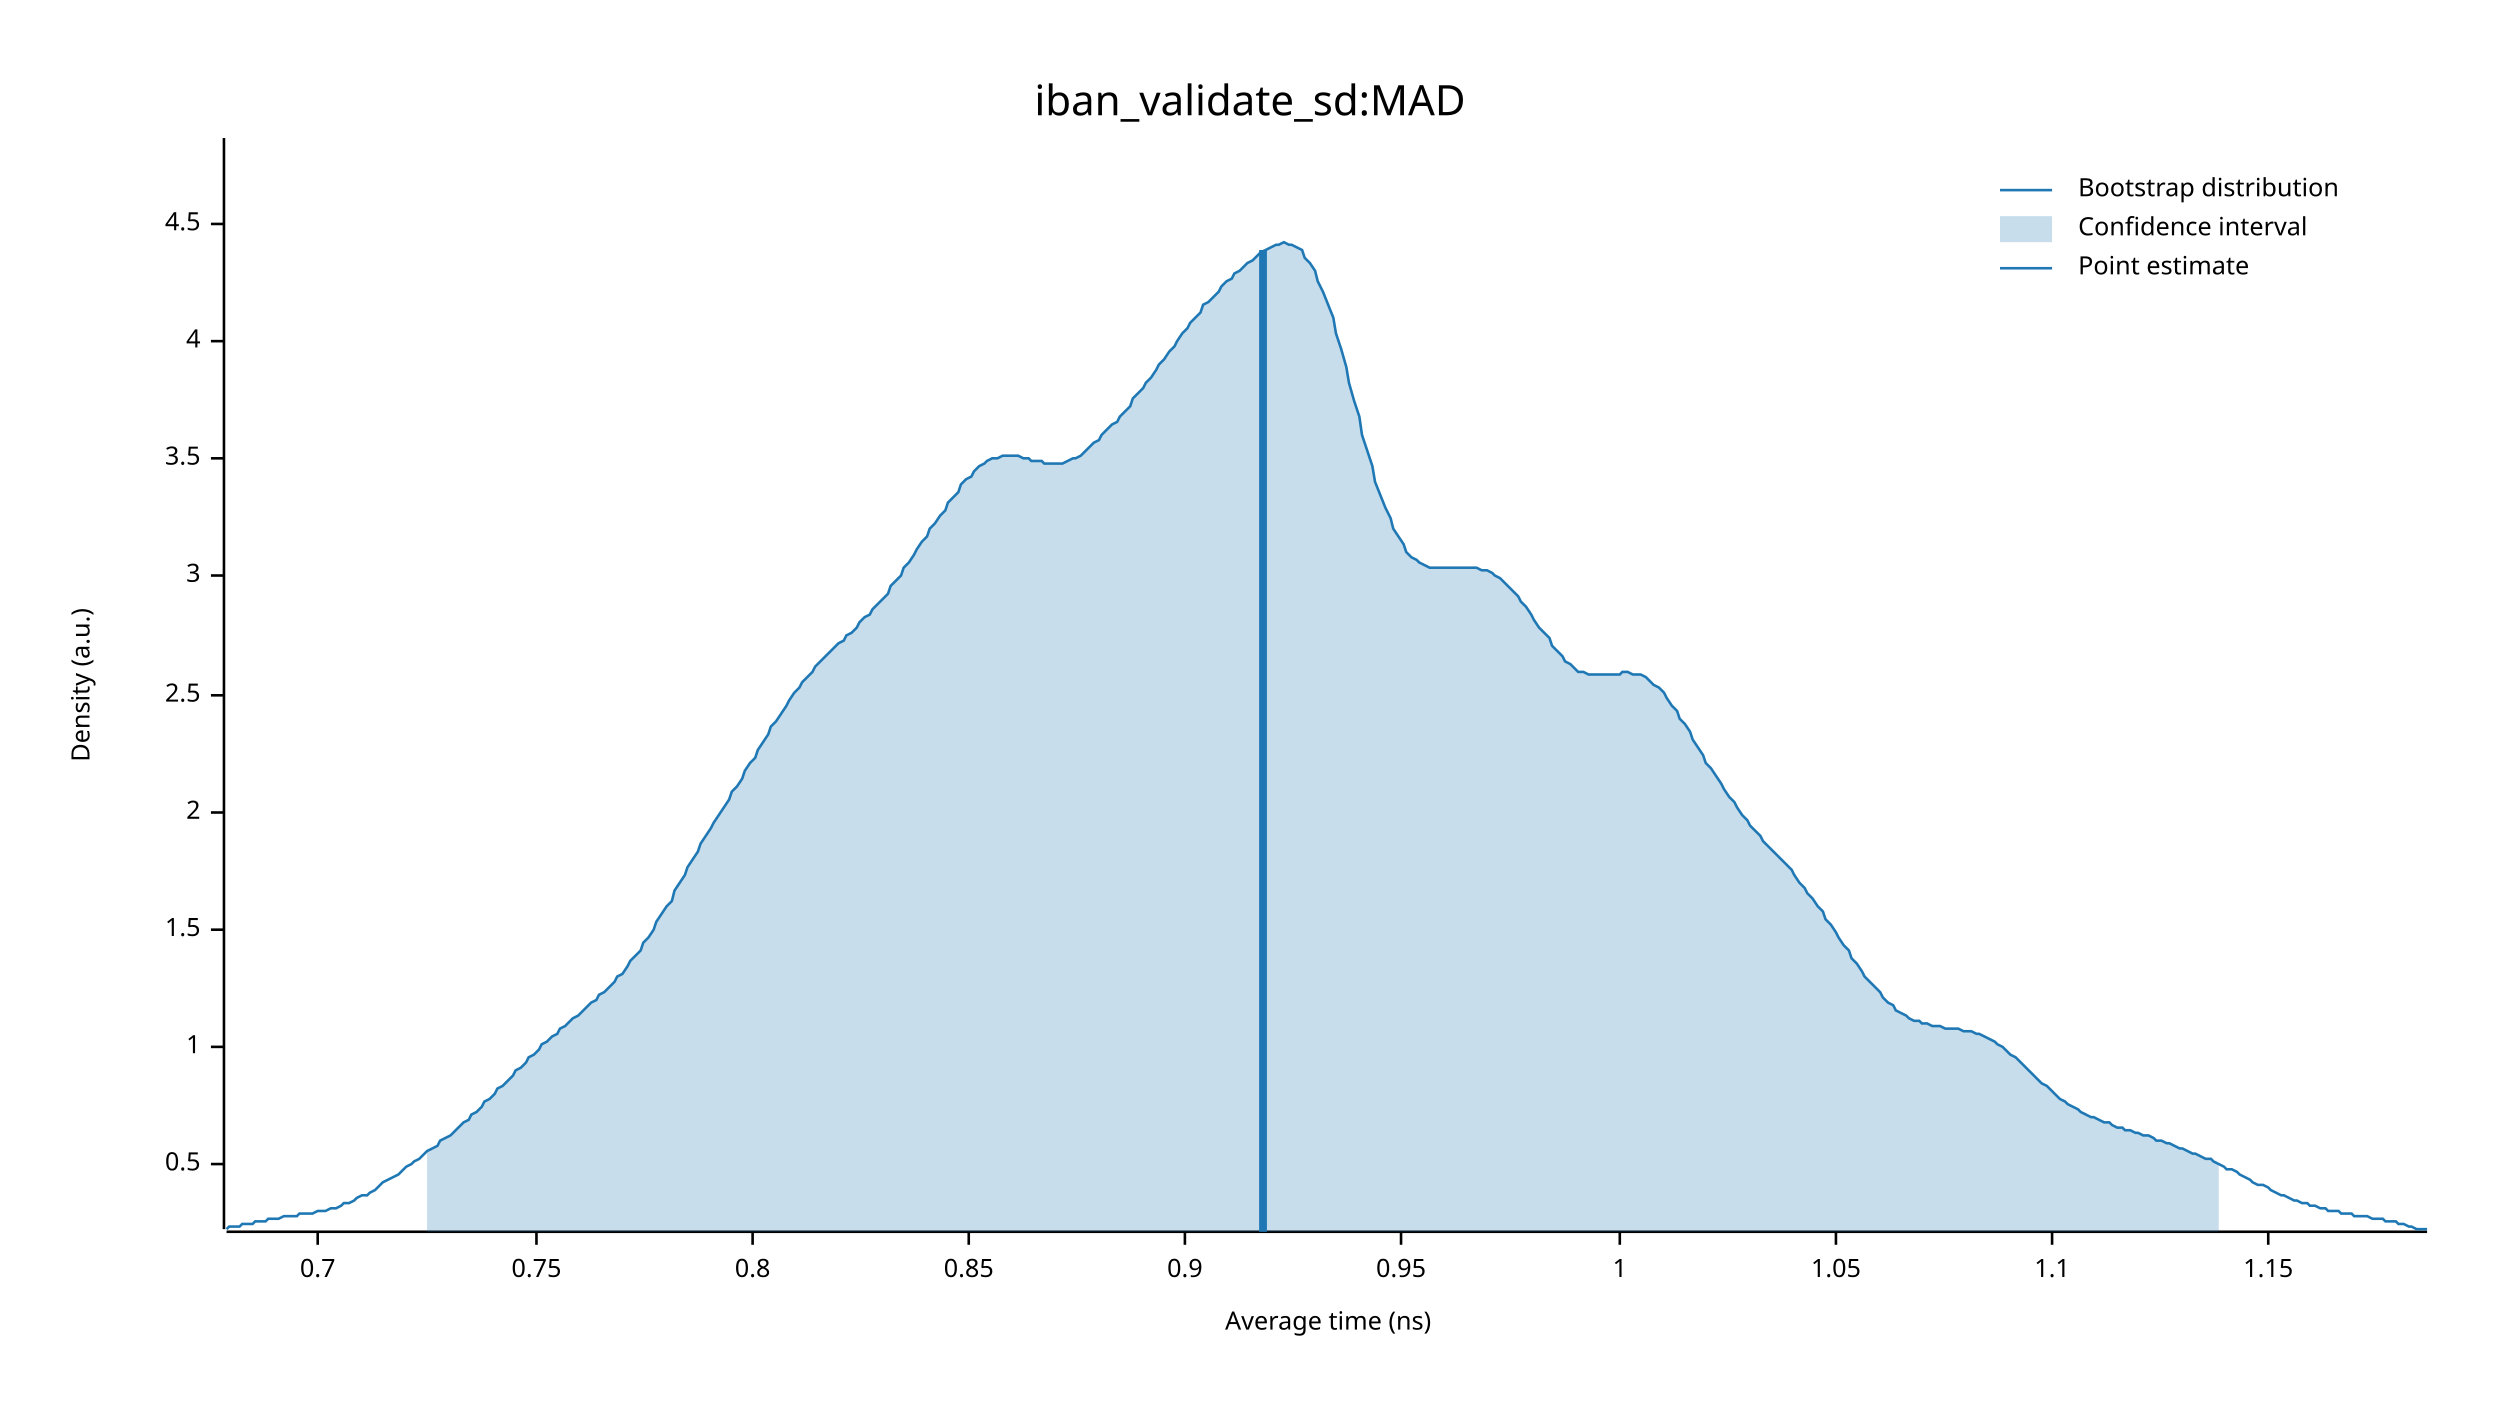
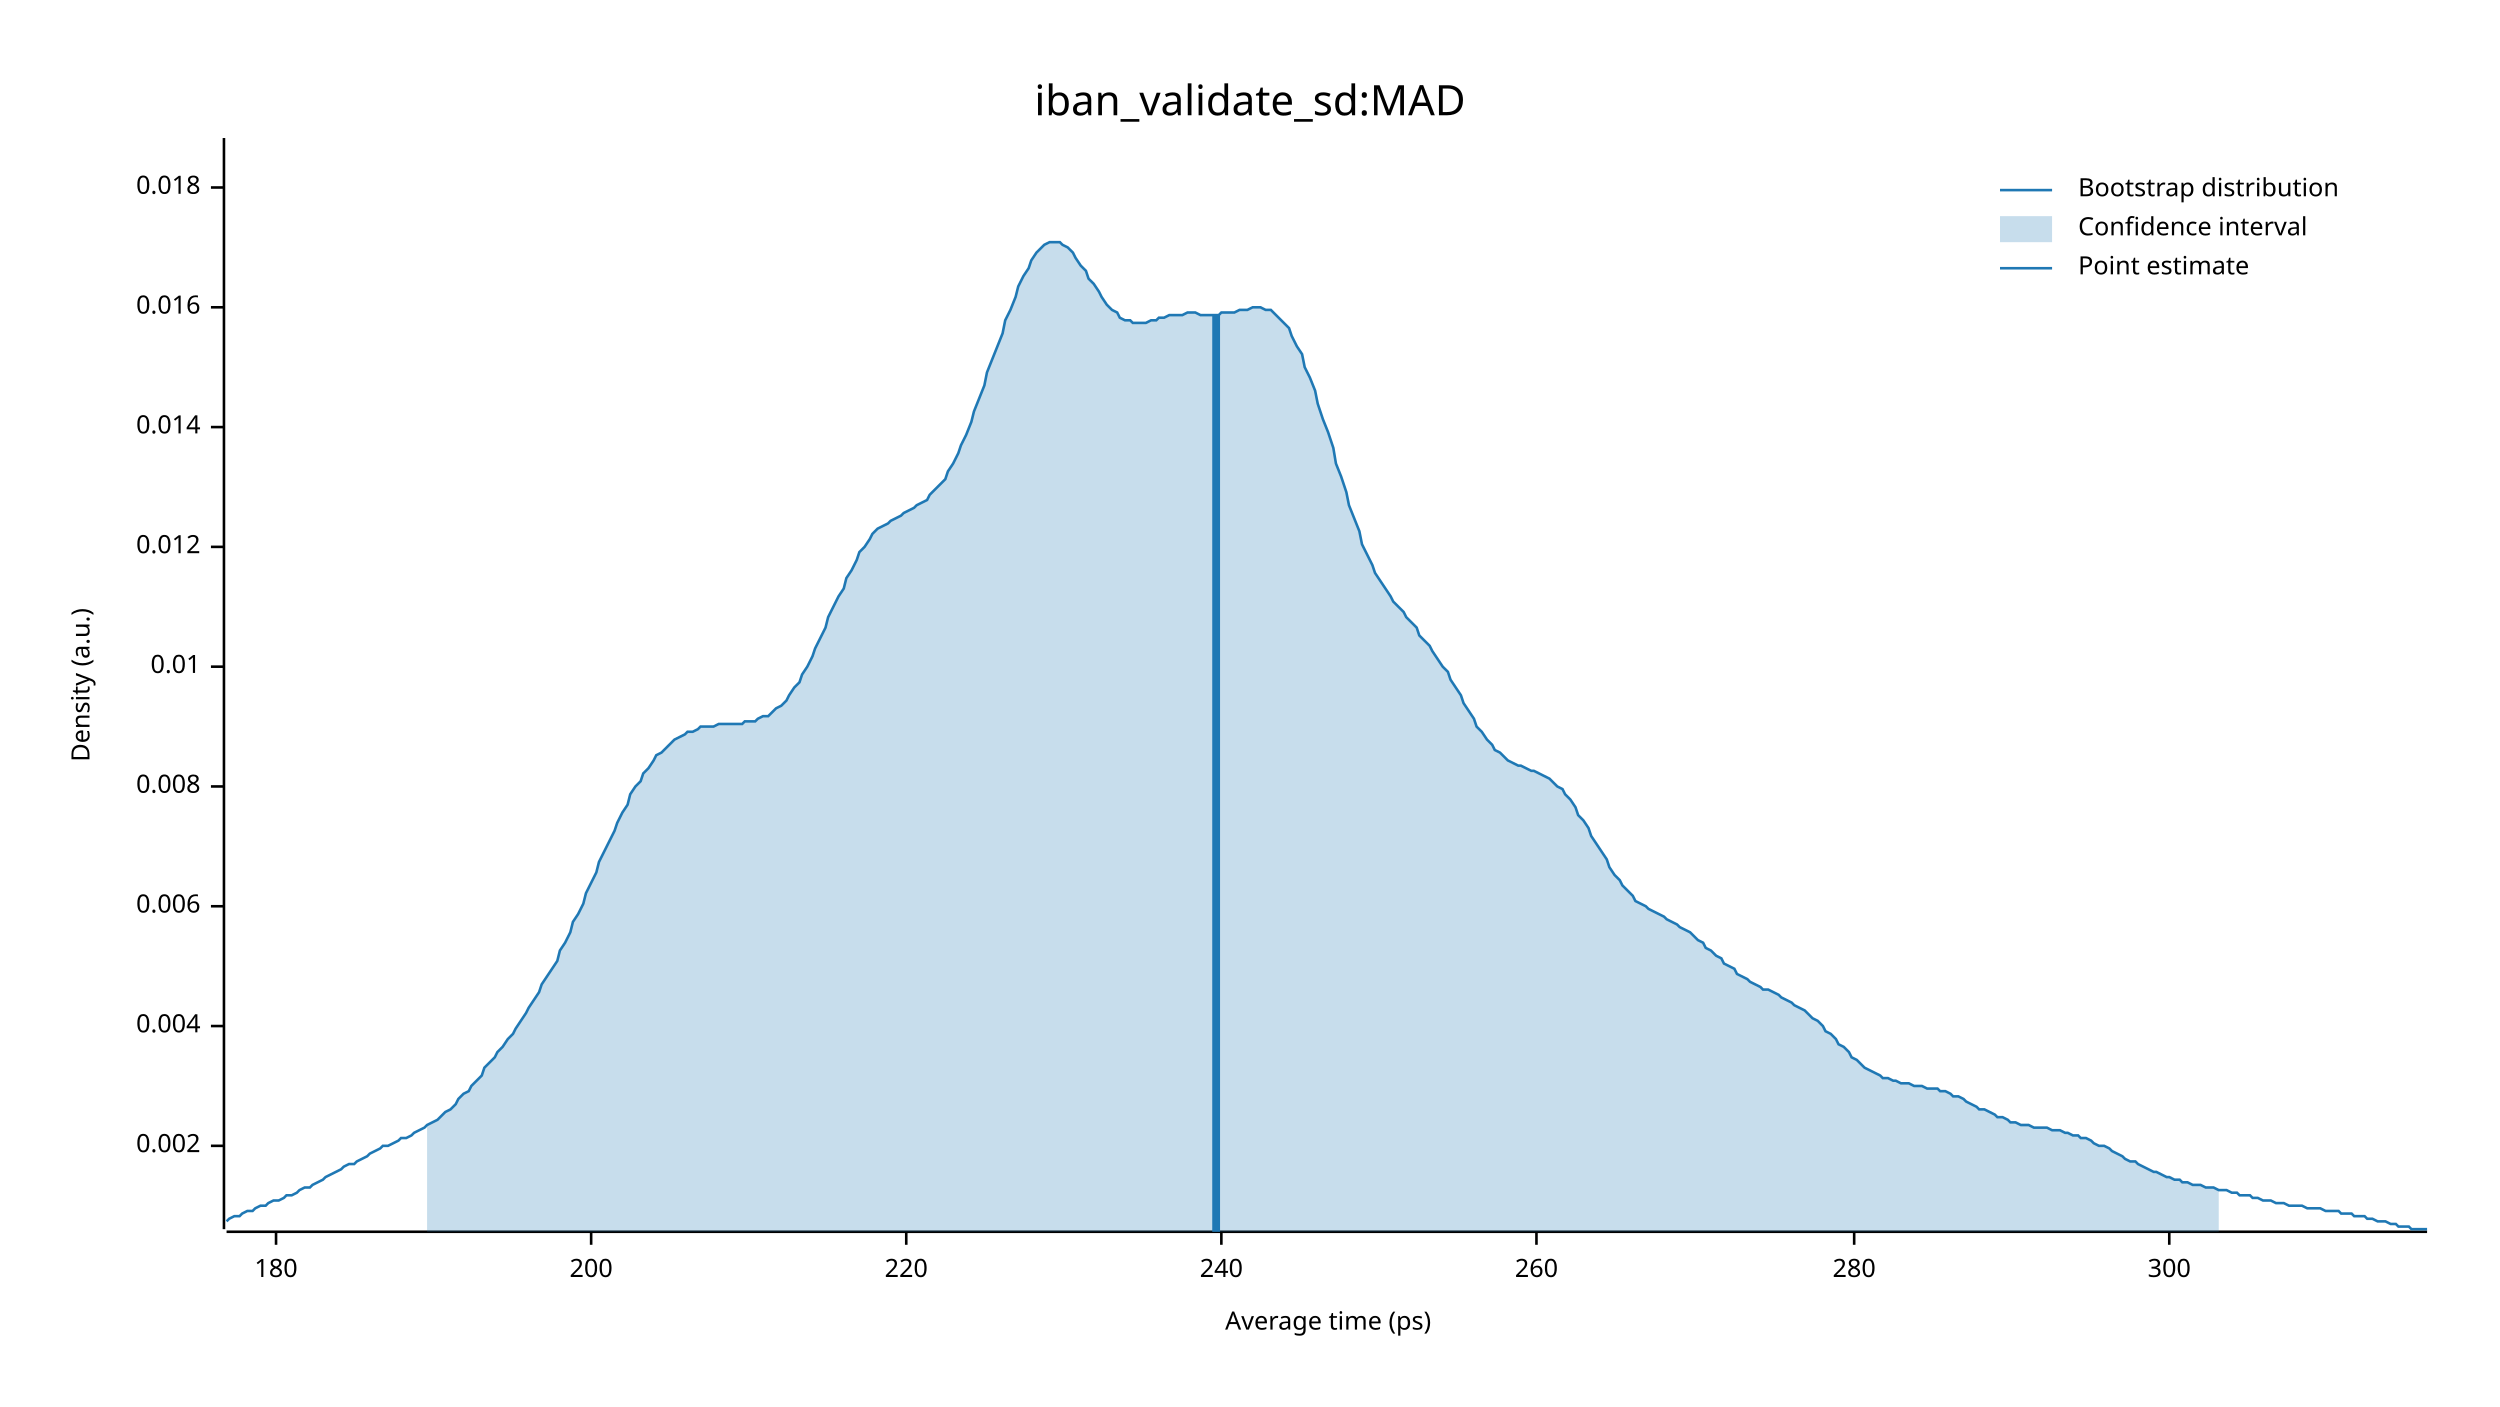
<svg xmlns="http://www.w3.org/2000/svg" width="960" height="540" viewBox="0 0 960 540">
  <text x="480" y="32" dy="0.76em" text-anchor="middle" font-family="sans-serif" font-size="16.129" opacity="1" fill="#000000">
iban_validate_sd:MAD
</text>
  <text x="27" y="263" dy="0.76em" text-anchor="middle" font-family="sans-serif" font-size="9.677" opacity="1" fill="#000000" transform="rotate(270, 27, 263)">
Density (a.u.)
</text>
  <text x="510" y="513" dy="-0.5ex" text-anchor="middle" font-family="sans-serif" font-size="9.677" opacity="1" fill="#000000">
- Average time (ns)
+ Average time (ps)
</text>
  <polyline fill="none" opacity="1" stroke="#000000" stroke-width="1" points="86,53 86,472 " />
-   <text x="77" y="447" dy="0.5ex" text-anchor="end" font-family="sans-serif" font-size="9.677" opacity="1" fill="#000000">
- 0.5
+   <text x="77" y="440" dy="0.5ex" text-anchor="end" font-family="sans-serif" font-size="9.677" opacity="1" fill="#000000">
+ 0.002
</text>
-   <polyline fill="none" opacity="1" stroke="#000000" stroke-width="1" points="81,447 86,447 " />
-   <text x="77" y="402" dy="0.5ex" text-anchor="end" font-family="sans-serif" font-size="9.677" opacity="1" fill="#000000">
- 1
+   <polyline fill="none" opacity="1" stroke="#000000" stroke-width="1" points="81,440 86,440 " />
+   <text x="77" y="394" dy="0.5ex" text-anchor="end" font-family="sans-serif" font-size="9.677" opacity="1" fill="#000000">
+ 0.004
</text>
-   <polyline fill="none" opacity="1" stroke="#000000" stroke-width="1" points="81,402 86,402 " />
-   <text x="77" y="357" dy="0.5ex" text-anchor="end" font-family="sans-serif" font-size="9.677" opacity="1" fill="#000000">
- 1.5
+   <polyline fill="none" opacity="1" stroke="#000000" stroke-width="1" points="81,394 86,394 " />
+   <text x="77" y="348" dy="0.5ex" text-anchor="end" font-family="sans-serif" font-size="9.677" opacity="1" fill="#000000">
+ 0.006
</text>
-   <polyline fill="none" opacity="1" stroke="#000000" stroke-width="1" points="81,357 86,357 " />
-   <text x="77" y="312" dy="0.5ex" text-anchor="end" font-family="sans-serif" font-size="9.677" opacity="1" fill="#000000">
- 2
+   <polyline fill="none" opacity="1" stroke="#000000" stroke-width="1" points="81,348 86,348 " />
+   <text x="77" y="302" dy="0.5ex" text-anchor="end" font-family="sans-serif" font-size="9.677" opacity="1" fill="#000000">
+ 0.008
</text>
-   <polyline fill="none" opacity="1" stroke="#000000" stroke-width="1" points="81,312 86,312 " />
-   <text x="77" y="267" dy="0.5ex" text-anchor="end" font-family="sans-serif" font-size="9.677" opacity="1" fill="#000000">
- 2.5
+   <polyline fill="none" opacity="1" stroke="#000000" stroke-width="1" points="81,302 86,302 " />
+   <text x="77" y="256" dy="0.5ex" text-anchor="end" font-family="sans-serif" font-size="9.677" opacity="1" fill="#000000">
+ 0.01
</text>
-   <polyline fill="none" opacity="1" stroke="#000000" stroke-width="1" points="81,267 86,267 " />
-   <text x="77" y="221" dy="0.5ex" text-anchor="end" font-family="sans-serif" font-size="9.677" opacity="1" fill="#000000">
- 3
+   <polyline fill="none" opacity="1" stroke="#000000" stroke-width="1" points="81,256 86,256 " />
+   <text x="77" y="210" dy="0.5ex" text-anchor="end" font-family="sans-serif" font-size="9.677" opacity="1" fill="#000000">
+ 0.012
</text>
-   <polyline fill="none" opacity="1" stroke="#000000" stroke-width="1" points="81,221 86,221 " />
-   <text x="77" y="176" dy="0.5ex" text-anchor="end" font-family="sans-serif" font-size="9.677" opacity="1" fill="#000000">
- 3.5
+   <polyline fill="none" opacity="1" stroke="#000000" stroke-width="1" points="81,210 86,210 " />
+   <text x="77" y="164" dy="0.5ex" text-anchor="end" font-family="sans-serif" font-size="9.677" opacity="1" fill="#000000">
+ 0.014
</text>
-   <polyline fill="none" opacity="1" stroke="#000000" stroke-width="1" points="81,176 86,176 " />
-   <text x="77" y="131" dy="0.5ex" text-anchor="end" font-family="sans-serif" font-size="9.677" opacity="1" fill="#000000">
- 4
+   <polyline fill="none" opacity="1" stroke="#000000" stroke-width="1" points="81,164 86,164 " />
+   <text x="77" y="118" dy="0.5ex" text-anchor="end" font-family="sans-serif" font-size="9.677" opacity="1" fill="#000000">
+ 0.016
</text>
-   <polyline fill="none" opacity="1" stroke="#000000" stroke-width="1" points="81,131 86,131 " />
-   <text x="77" y="86" dy="0.5ex" text-anchor="end" font-family="sans-serif" font-size="9.677" opacity="1" fill="#000000">
- 4.5
+   <polyline fill="none" opacity="1" stroke="#000000" stroke-width="1" points="81,118 86,118 " />
+   <text x="77" y="72" dy="0.5ex" text-anchor="end" font-family="sans-serif" font-size="9.677" opacity="1" fill="#000000">
+ 0.018
</text>
-   <polyline fill="none" opacity="1" stroke="#000000" stroke-width="1" points="81,86 86,86 " />
+   <polyline fill="none" opacity="1" stroke="#000000" stroke-width="1" points="81,72 86,72 " />
  <polyline fill="none" opacity="1" stroke="#000000" stroke-width="1" points="87,473 932,473 " />
-   <text x="122" y="483" dy="0.76em" text-anchor="middle" font-family="sans-serif" font-size="9.677" opacity="1" fill="#000000">
- 0.7
+   <text x="106" y="483" dy="0.76em" text-anchor="middle" font-family="sans-serif" font-size="9.677" opacity="1" fill="#000000">
+ 180
</text>
-   <polyline fill="none" opacity="1" stroke="#000000" stroke-width="1" points="122,473 122,478 " />
-   <text x="206" y="483" dy="0.76em" text-anchor="middle" font-family="sans-serif" font-size="9.677" opacity="1" fill="#000000">
- 0.75
+   <polyline fill="none" opacity="1" stroke="#000000" stroke-width="1" points="106,473 106,478 " />
+   <text x="227" y="483" dy="0.76em" text-anchor="middle" font-family="sans-serif" font-size="9.677" opacity="1" fill="#000000">
+ 200
</text>
-   <polyline fill="none" opacity="1" stroke="#000000" stroke-width="1" points="206,473 206,478 " />
-   <text x="289" y="483" dy="0.76em" text-anchor="middle" font-family="sans-serif" font-size="9.677" opacity="1" fill="#000000">
- 0.8
+   <polyline fill="none" opacity="1" stroke="#000000" stroke-width="1" points="227,473 227,478 " />
+   <text x="348" y="483" dy="0.76em" text-anchor="middle" font-family="sans-serif" font-size="9.677" opacity="1" fill="#000000">
+ 220
</text>
-   <polyline fill="none" opacity="1" stroke="#000000" stroke-width="1" points="289,473 289,478 " />
-   <text x="372" y="483" dy="0.76em" text-anchor="middle" font-family="sans-serif" font-size="9.677" opacity="1" fill="#000000">
- 0.85
+   <polyline fill="none" opacity="1" stroke="#000000" stroke-width="1" points="348,473 348,478 " />
+   <text x="469" y="483" dy="0.76em" text-anchor="middle" font-family="sans-serif" font-size="9.677" opacity="1" fill="#000000">
+ 240
</text>
-   <polyline fill="none" opacity="1" stroke="#000000" stroke-width="1" points="372,473 372,478 " />
-   <text x="455" y="483" dy="0.76em" text-anchor="middle" font-family="sans-serif" font-size="9.677" opacity="1" fill="#000000">
- 0.9
+   <polyline fill="none" opacity="1" stroke="#000000" stroke-width="1" points="469,473 469,478 " />
+   <text x="590" y="483" dy="0.76em" text-anchor="middle" font-family="sans-serif" font-size="9.677" opacity="1" fill="#000000">
+ 260
</text>
-   <polyline fill="none" opacity="1" stroke="#000000" stroke-width="1" points="455,473 455,478 " />
-   <text x="538" y="483" dy="0.76em" text-anchor="middle" font-family="sans-serif" font-size="9.677" opacity="1" fill="#000000">
- 0.95
+   <polyline fill="none" opacity="1" stroke="#000000" stroke-width="1" points="590,473 590,478 " />
+   <text x="712" y="483" dy="0.76em" text-anchor="middle" font-family="sans-serif" font-size="9.677" opacity="1" fill="#000000">
+ 280
</text>
-   <polyline fill="none" opacity="1" stroke="#000000" stroke-width="1" points="538,473 538,478 " />
-   <text x="622" y="483" dy="0.76em" text-anchor="middle" font-family="sans-serif" font-size="9.677" opacity="1" fill="#000000">
- 1
+   <polyline fill="none" opacity="1" stroke="#000000" stroke-width="1" points="712,473 712,478 " />
+   <text x="833" y="483" dy="0.76em" text-anchor="middle" font-family="sans-serif" font-size="9.677" opacity="1" fill="#000000">
+ 300
</text>
-   <polyline fill="none" opacity="1" stroke="#000000" stroke-width="1" points="622,473 622,478 " />
-   <text x="705" y="483" dy="0.76em" text-anchor="middle" font-family="sans-serif" font-size="9.677" opacity="1" fill="#000000">
- 1.05
- </text>
-   <polyline fill="none" opacity="1" stroke="#000000" stroke-width="1" points="705,473 705,478 " />
-   <text x="788" y="483" dy="0.76em" text-anchor="middle" font-family="sans-serif" font-size="9.677" opacity="1" fill="#000000">
- 1.1
- </text>
-   <polyline fill="none" opacity="1" stroke="#000000" stroke-width="1" points="788,473 788,478 " />
-   <text x="871" y="483" dy="0.76em" text-anchor="middle" font-family="sans-serif" font-size="9.677" opacity="1" fill="#000000">
- 1.15
- </text>
-   <polyline fill="none" opacity="1" stroke="#000000" stroke-width="1" points="871,473 871,478 " />
-   <polyline fill="none" opacity="1" stroke="#1F78B4" stroke-width="1" points="87,472 88,471 90,471 92,471 93,470 95,470 97,470 98,469 100,469 102,469 103,468 105,468 107,468 109,467 110,467 112,467 114,467 115,466 117,466 119,466 120,466 122,465 124,465 125,465 127,464 129,464 131,463 132,462 134,462 136,461 137,460 139,459 141,459 142,458 144,457 146,455 147,454 149,453 151,452 153,451 154,450 156,448 158,447 159,446 161,445 163,443 164,442 166,441 168,440 169,438 171,437 173,436 175,434 176,433 178,431 180,430 181,428 183,427 185,425 186,423 188,422 190,420 191,418 193,417 195,415 197,413 198,411 200,410 202,408 203,406 205,405 207,403 208,401 210,400 212,398 214,397 215,395 217,394 219,392 220,391 222,390 224,388 225,387 227,385 229,384 230,382 232,381 234,379 236,377 237,375 239,374 241,371 242,369 244,367 246,365 247,362 249,360 251,357 252,354 254,351 256,348 258,346 259,342 261,339 263,336 264,333 266,330 268,327 269,324 271,321 273,318 274,316 276,313 278,310 280,307 281,304 283,302 285,299 286,296 288,293 290,291 291,288 293,285 295,282 296,279 298,277 300,274 302,271 303,269 305,266 307,264 308,262 310,260 312,258 313,256 315,254 317,252 318,251 320,249 322,247 324,246 325,244 327,243 329,241 330,239 332,237 334,236 335,234 337,232 339,230 341,228 342,225 344,223 346,221 347,218 349,216 351,213 352,211 354,208 356,206 357,203 359,201 361,198 363,196 364,193 366,191 368,189 369,186 371,184 373,183 374,181 376,179 378,178 379,177 381,176 383,176 385,175 386,175 388,175 390,175 391,175 393,176 395,176 396,177 398,177 400,177 401,178 403,178 405,178 407,178 408,178 410,177 412,176 413,176 415,175 417,173 418,172 420,170 422,169 423,167 425,165 427,163 429,162 430,160 432,158 434,156 435,153 437,151 439,149 440,147 442,145 444,142 445,140 447,138 449,135 451,133 452,131 454,128 456,126 457,124 459,122 461,120 462,117 464,116 466,114 468,112 469,110 471,108 473,107 474,105 476,104 478,102 479,101 481,100 483,98 484,97 486,96 488,95 490,94 491,94 493,93 495,94 496,94 498,95 500,96 501,99 503,101 505,104 506,108 508,112 510,117 512,122 513,128 515,134 517,141 518,147 520,154 522,160 523,167 525,173 527,179 528,185 530,190 532,195 534,199 535,203 537,206 539,209 540,212 542,214 544,215 545,216 547,217 549,218 550,218 552,218 554,218 556,218 557,218 559,218 561,218 562,218 564,218 566,218 567,218 569,219 571,219 573,220 574,221 576,222 578,224 579,225 581,227 583,229 584,231 586,233 588,236 589,238 591,241 593,243 595,245 596,248 598,250 600,252 601,254 603,255 605,257 606,258 608,258 610,259 611,259 613,259 615,259 617,259 618,259 620,259 622,259 623,258 625,258 627,259 628,259 630,259 632,260 633,261 635,263 637,264 639,266 640,268 642,271 644,273 645,276 647,278 649,281 650,284 652,287 654,290 655,293 657,295 659,298 661,301 662,303 664,306 666,308 667,310 669,313 671,315 672,317 674,319 676,321 677,323 679,325 681,327 683,329 684,330 686,332 688,334 689,336 691,339 693,341 694,343 696,345 698,348 700,350 701,353 703,355 705,358 706,360 708,363 710,365 711,368 713,370 715,373 716,375 718,377 720,379 722,381 723,383 725,385 727,386 728,388 730,389 732,390 733,391 735,392 737,392 738,393 740,393 742,394 744,394 745,394 747,395 749,395 750,395 752,395 754,396 755,396 757,396 759,397 760,397 762,398 764,399 766,400 767,401 769,402 771,404 772,405 774,406 776,408 777,409 779,411 781,413 782,414 784,416 786,417 788,419 789,420 791,422 793,423 794,424 796,425 798,426 799,427 801,428 803,429 804,429 806,430 808,431 810,431 811,432 813,433 815,433 816,434 818,434 820,435 821,435 823,436 825,436 827,437 828,438 830,438 832,439 833,439 835,440 837,441 838,441 840,442 842,443 843,443 845,444 847,445 849,445 850,446 852,447 854,448 855,449 857,449 859,450 860,451 862,452 864,453 865,454 867,455 869,455 871,456 872,457 874,458 876,459 877,459 879,460 881,461 882,461 884,462 886,462 887,463 889,463 891,464 893,464 894,465 896,465 898,465 899,466 901,466 903,466 904,467 906,467 908,467 909,467 911,468 913,468 915,468 916,469 918,469 920,469 921,470 923,470 925,471 926,471 928,472 930,472 932,472 " />
-   <polygon opacity="0.25" fill="#1F78B4" points="164,442 166,441 168,440 169,438 171,437 173,436 175,434 176,433 178,431 180,430 181,428 183,427 185,425 186,423 188,422 190,420 191,418 193,417 195,415 197,413 198,411 200,410 202,408 203,406 205,405 207,403 208,401 210,400 212,398 214,397 215,395 217,394 219,392 220,391 222,390 224,388 225,387 227,385 229,384 230,382 232,381 234,379 236,377 237,375 239,374 241,371 242,369 244,367 246,365 247,362 249,360 251,357 252,354 254,351 256,348 258,346 259,342 261,339 263,336 264,333 266,330 268,327 269,324 271,321 273,318 274,316 276,313 278,310 280,307 281,304 283,302 285,299 286,296 288,293 290,291 291,288 293,285 295,282 296,279 298,277 300,274 302,271 303,269 305,266 307,264 308,262 310,260 312,258 313,256 315,254 317,252 318,251 320,249 322,247 324,246 325,244 327,243 329,241 330,239 332,237 334,236 335,234 337,232 339,230 341,228 342,225 344,223 346,221 347,218 349,216 351,213 352,211 354,208 356,206 357,203 359,201 361,198 363,196 364,193 366,191 368,189 369,186 371,184 373,183 374,181 376,179 378,178 379,177 381,176 383,176 385,175 386,175 388,175 390,175 391,175 393,176 395,176 396,177 398,177 400,177 401,178 403,178 405,178 407,178 408,178 410,177 412,176 413,176 415,175 417,173 418,172 420,170 422,169 423,167 425,165 427,163 429,162 430,160 432,158 434,156 435,153 437,151 439,149 440,147 442,145 444,142 445,140 447,138 449,135 451,133 452,131 454,128 456,126 457,124 459,122 461,120 462,117 464,116 466,114 468,112 469,110 471,108 473,107 474,105 476,104 478,102 479,101 481,100 483,98 484,97 486,96 488,95 490,94 491,94 493,93 495,94 496,94 498,95 500,96 501,99 503,101 505,104 506,108 508,112 510,117 512,122 513,128 515,134 517,141 518,147 520,154 522,160 523,167 525,173 527,179 528,185 530,190 532,195 534,199 535,203 537,206 539,209 540,212 542,214 544,215 545,216 547,217 549,218 550,218 552,218 554,218 556,218 557,218 559,218 561,218 562,218 564,218 566,218 567,218 569,219 571,219 573,220 574,221 576,222 578,224 579,225 581,227 583,229 584,231 586,233 588,236 589,238 591,241 593,243 595,245 596,248 598,250 600,252 601,254 603,255 605,257 606,258 608,258 610,259 611,259 613,259 615,259 617,259 618,259 620,259 622,259 623,258 625,258 627,259 628,259 630,259 632,260 633,261 635,263 637,264 639,266 640,268 642,271 644,273 645,276 647,278 649,281 650,284 652,287 654,290 655,293 657,295 659,298 661,301 662,303 664,306 666,308 667,310 669,313 671,315 672,317 674,319 676,321 677,323 679,325 681,327 683,329 684,330 686,332 688,334 689,336 691,339 693,341 694,343 696,345 698,348 700,350 701,353 703,355 705,358 706,360 708,363 710,365 711,368 713,370 715,373 716,375 718,377 720,379 722,381 723,383 725,385 727,386 728,388 730,389 732,390 733,391 735,392 737,392 738,393 740,393 742,394 744,394 745,394 747,395 749,395 750,395 752,395 754,396 755,396 757,396 759,397 760,397 762,398 764,399 766,400 767,401 769,402 771,404 772,405 774,406 776,408 777,409 779,411 781,413 782,414 784,416 786,417 788,419 789,420 791,422 793,423 794,424 796,425 798,426 799,427 801,428 803,429 804,429 806,430 808,431 810,431 811,432 813,433 815,433 816,434 818,434 820,435 821,435 823,436 825,436 827,437 828,438 830,438 832,439 833,439 835,440 837,441 838,441 840,442 842,443 843,443 845,444 847,445 849,445 850,446 852,447 852,473 164,473 " />
-   <polyline fill="none" opacity="1" stroke="#1F78B4" stroke-width="3" points="485,473 485,96 " />
+   <polyline fill="none" opacity="1" stroke="#000000" stroke-width="1" points="833,473 833,478 " />
+   <polyline fill="none" opacity="1" stroke="#1F78B4" stroke-width="1" points="87,469 88,468 90,467 92,467 93,466 95,465 97,465 98,464 100,463 102,463 103,462 105,461 107,461 109,460 110,459 112,459 114,458 115,457 117,456 119,456 120,455 122,454 124,453 125,452 127,451 129,450 131,449 132,448 134,447 136,447 137,446 139,445 141,444 142,443 144,442 146,441 147,440 149,440 151,439 153,438 154,437 156,437 158,436 159,435 161,434 163,433 164,432 166,431 168,430 169,429 171,427 173,426 175,424 176,422 178,420 180,419 181,417 183,415 185,413 186,410 188,408 190,406 191,404 193,402 195,399 197,397 198,395 200,392 202,389 203,387 205,384 207,381 208,378 210,375 212,372 214,369 215,365 217,362 219,358 220,354 222,351 224,347 225,343 227,339 229,335 230,331 232,327 234,323 236,319 237,316 239,312 241,309 242,305 244,302 246,300 247,297 249,295 251,292 252,290 254,289 256,287 258,285 259,284 261,283 263,282 264,281 266,281 268,280 269,279 271,279 273,279 274,279 276,278 278,278 280,278 281,278 283,278 285,278 286,277 288,277 290,277 291,276 293,275 295,275 296,274 298,272 300,271 302,269 303,267 305,264 307,262 308,259 310,256 312,252 313,249 315,245 317,241 318,237 320,233 322,229 324,226 325,222 327,219 329,215 330,212 332,210 334,207 335,205 337,203 339,202 341,201 342,200 344,199 346,198 347,197 349,196 351,195 352,194 354,193 356,192 357,190 359,188 361,186 363,184 364,181 366,178 368,174 369,171 371,167 373,162 374,158 376,153 378,148 379,143 381,138 383,133 385,128 386,123 388,119 390,114 391,110 393,106 395,103 396,100 398,97 400,95 401,94 403,93 405,93 407,93 408,94 410,95 412,97 413,99 415,102 417,104 418,107 420,109 422,112 423,114 425,117 427,119 429,120 430,122 432,123 434,123 435,124 437,124 439,124 440,124 442,123 444,123 445,122 447,122 449,121 451,121 452,121 454,121 456,120 457,120 459,120 461,121 462,121 464,121 466,121 468,121 469,120 471,120 473,120 474,120 476,119 478,119 479,119 481,118 483,118 484,118 486,119 488,119 490,121 491,122 493,124 495,126 496,129 498,133 500,136 501,141 503,145 505,150 506,155 508,161 510,166 512,172 513,178 515,183 517,189 518,194 520,199 522,204 523,209 525,213 527,217 528,220 530,223 532,226 534,229 535,231 537,233 539,235 540,237 542,239 544,241 545,244 547,246 549,248 550,250 552,253 554,256 556,258 557,261 559,264 561,267 562,270 564,273 566,276 567,279 569,281 571,284 573,286 574,288 576,289 578,291 579,292 581,293 583,294 584,294 586,295 588,296 589,296 591,297 593,298 595,299 596,300 598,302 600,303 601,305 603,307 605,310 606,313 608,315 610,318 611,321 613,324 615,327 617,330 618,333 620,336 622,338 623,340 625,342 627,344 628,346 630,347 632,348 633,349 635,350 637,351 639,352 640,353 642,354 644,355 645,356 647,357 649,358 650,359 652,361 654,362 655,364 657,365 659,367 661,368 662,370 664,371 666,372 667,374 669,375 671,376 672,377 674,378 676,379 677,380 679,380 681,381 683,382 684,383 686,384 688,385 689,386 691,387 693,388 694,389 696,391 698,392 700,394 701,396 703,397 705,399 706,401 708,402 710,404 711,406 713,407 715,409 716,410 718,411 720,412 722,413 723,414 725,414 727,415 728,415 730,416 732,416 733,416 735,417 737,417 738,417 740,418 742,418 744,418 745,419 747,419 749,420 750,421 752,421 754,422 755,423 757,424 759,425 760,426 762,426 764,427 766,428 767,429 769,429 771,430 772,431 774,431 776,432 777,432 779,432 781,433 782,433 784,433 786,433 788,434 789,434 791,434 793,435 794,435 796,436 798,436 799,437 801,437 803,438 804,439 806,440 808,440 810,441 811,442 813,443 815,444 816,445 818,446 820,446 821,447 823,448 825,449 827,450 828,450 830,451 832,452 833,452 835,453 837,453 838,454 840,454 842,455 843,455 845,455 847,456 849,456 850,456 852,457 854,457 855,457 857,458 859,458 860,459 862,459 864,459 865,460 867,460 869,461 871,461 872,461 874,462 876,462 877,462 879,463 881,463 882,463 884,463 886,464 887,464 889,464 891,464 893,465 894,465 896,465 898,465 899,466 901,466 903,466 904,467 906,467 908,467 909,468 911,468 913,469 915,469 916,469 918,470 920,470 921,471 923,471 925,471 926,472 928,472 930,472 932,472 " />
+   <polygon opacity="0.25" fill="#1F78B4" points="164,432 166,431 168,430 169,429 171,427 173,426 175,424 176,422 178,420 180,419 181,417 183,415 185,413 186,410 188,408 190,406 191,404 193,402 195,399 197,397 198,395 200,392 202,389 203,387 205,384 207,381 208,378 210,375 212,372 214,369 215,365 217,362 219,358 220,354 222,351 224,347 225,343 227,339 229,335 230,331 232,327 234,323 236,319 237,316 239,312 241,309 242,305 244,302 246,300 247,297 249,295 251,292 252,290 254,289 256,287 258,285 259,284 261,283 263,282 264,281 266,281 268,280 269,279 271,279 273,279 274,279 276,278 278,278 280,278 281,278 283,278 285,278 286,277 288,277 290,277 291,276 293,275 295,275 296,274 298,272 300,271 302,269 303,267 305,264 307,262 308,259 310,256 312,252 313,249 315,245 317,241 318,237 320,233 322,229 324,226 325,222 327,219 329,215 330,212 332,210 334,207 335,205 337,203 339,202 341,201 342,200 344,199 346,198 347,197 349,196 351,195 352,194 354,193 356,192 357,190 359,188 361,186 363,184 364,181 366,178 368,174 369,171 371,167 373,162 374,158 376,153 378,148 379,143 381,138 383,133 385,128 386,123 388,119 390,114 391,110 393,106 395,103 396,100 398,97 400,95 401,94 403,93 405,93 407,93 408,94 410,95 412,97 413,99 415,102 417,104 418,107 420,109 422,112 423,114 425,117 427,119 429,120 430,122 432,123 434,123 435,124 437,124 439,124 440,124 442,123 444,123 445,122 447,122 449,121 451,121 452,121 454,121 456,120 457,120 459,120 461,121 462,121 464,121 466,121 468,121 469,120 471,120 473,120 474,120 476,119 478,119 479,119 481,118 483,118 484,118 486,119 488,119 490,121 491,122 493,124 495,126 496,129 498,133 500,136 501,141 503,145 505,150 506,155 508,161 510,166 512,172 513,178 515,183 517,189 518,194 520,199 522,204 523,209 525,213 527,217 528,220 530,223 532,226 534,229 535,231 537,233 539,235 540,237 542,239 544,241 545,244 547,246 549,248 550,250 552,253 554,256 556,258 557,261 559,264 561,267 562,270 564,273 566,276 567,279 569,281 571,284 573,286 574,288 576,289 578,291 579,292 581,293 583,294 584,294 586,295 588,296 589,296 591,297 593,298 595,299 596,300 598,302 600,303 601,305 603,307 605,310 606,313 608,315 610,318 611,321 613,324 615,327 617,330 618,333 620,336 622,338 623,340 625,342 627,344 628,346 630,347 632,348 633,349 635,350 637,351 639,352 640,353 642,354 644,355 645,356 647,357 649,358 650,359 652,361 654,362 655,364 657,365 659,367 661,368 662,370 664,371 666,372 667,374 669,375 671,376 672,377 674,378 676,379 677,380 679,380 681,381 683,382 684,383 686,384 688,385 689,386 691,387 693,388 694,389 696,391 698,392 700,394 701,396 703,397 705,399 706,401 708,402 710,404 711,406 713,407 715,409 716,410 718,411 720,412 722,413 723,414 725,414 727,415 728,415 730,416 732,416 733,416 735,417 737,417 738,417 740,418 742,418 744,418 745,419 747,419 749,420 750,421 752,421 754,422 755,423 757,424 759,425 760,426 762,426 764,427 766,428 767,429 769,429 771,430 772,431 774,431 776,432 777,432 779,432 781,433 782,433 784,433 786,433 788,434 789,434 791,434 793,435 794,435 796,436 798,436 799,437 801,437 803,438 804,439 806,440 808,440 810,441 811,442 813,443 815,444 816,445 818,446 820,446 821,447 823,448 825,449 827,450 828,450 830,451 832,452 833,452 835,453 837,453 838,454 840,454 842,455 843,455 845,455 847,456 849,456 850,456 852,457 852,473 164,473 " />
+   <polyline fill="none" opacity="1" stroke="#1F78B4" stroke-width="3" points="467,473 467,121 " />
  <text x="798" y="68" dy="0.76em" text-anchor="start" font-family="sans-serif" font-size="9.677" opacity="1" fill="#000000">
Bootstrap distribution
</text>
  <text x="798" y="83" dy="0.76em" text-anchor="start" font-family="sans-serif" font-size="9.677" opacity="1" fill="#000000">
Confidence interval
</text>
  <text x="798" y="98" dy="0.76em" text-anchor="start" font-family="sans-serif" font-size="9.677" opacity="1" fill="#000000">
Point estimate
</text>
  <polyline fill="none" opacity="1" stroke="#1F78B4" stroke-width="1" points="768,73 788,73 " />
  <rect x="768" y="83" width="20" height="10" opacity="0.25" fill="#1F78B4" stroke="none" />
  <polyline fill="none" opacity="1" stroke="#1F78B4" stroke-width="1" points="768,103 788,103 " />
</svg>
